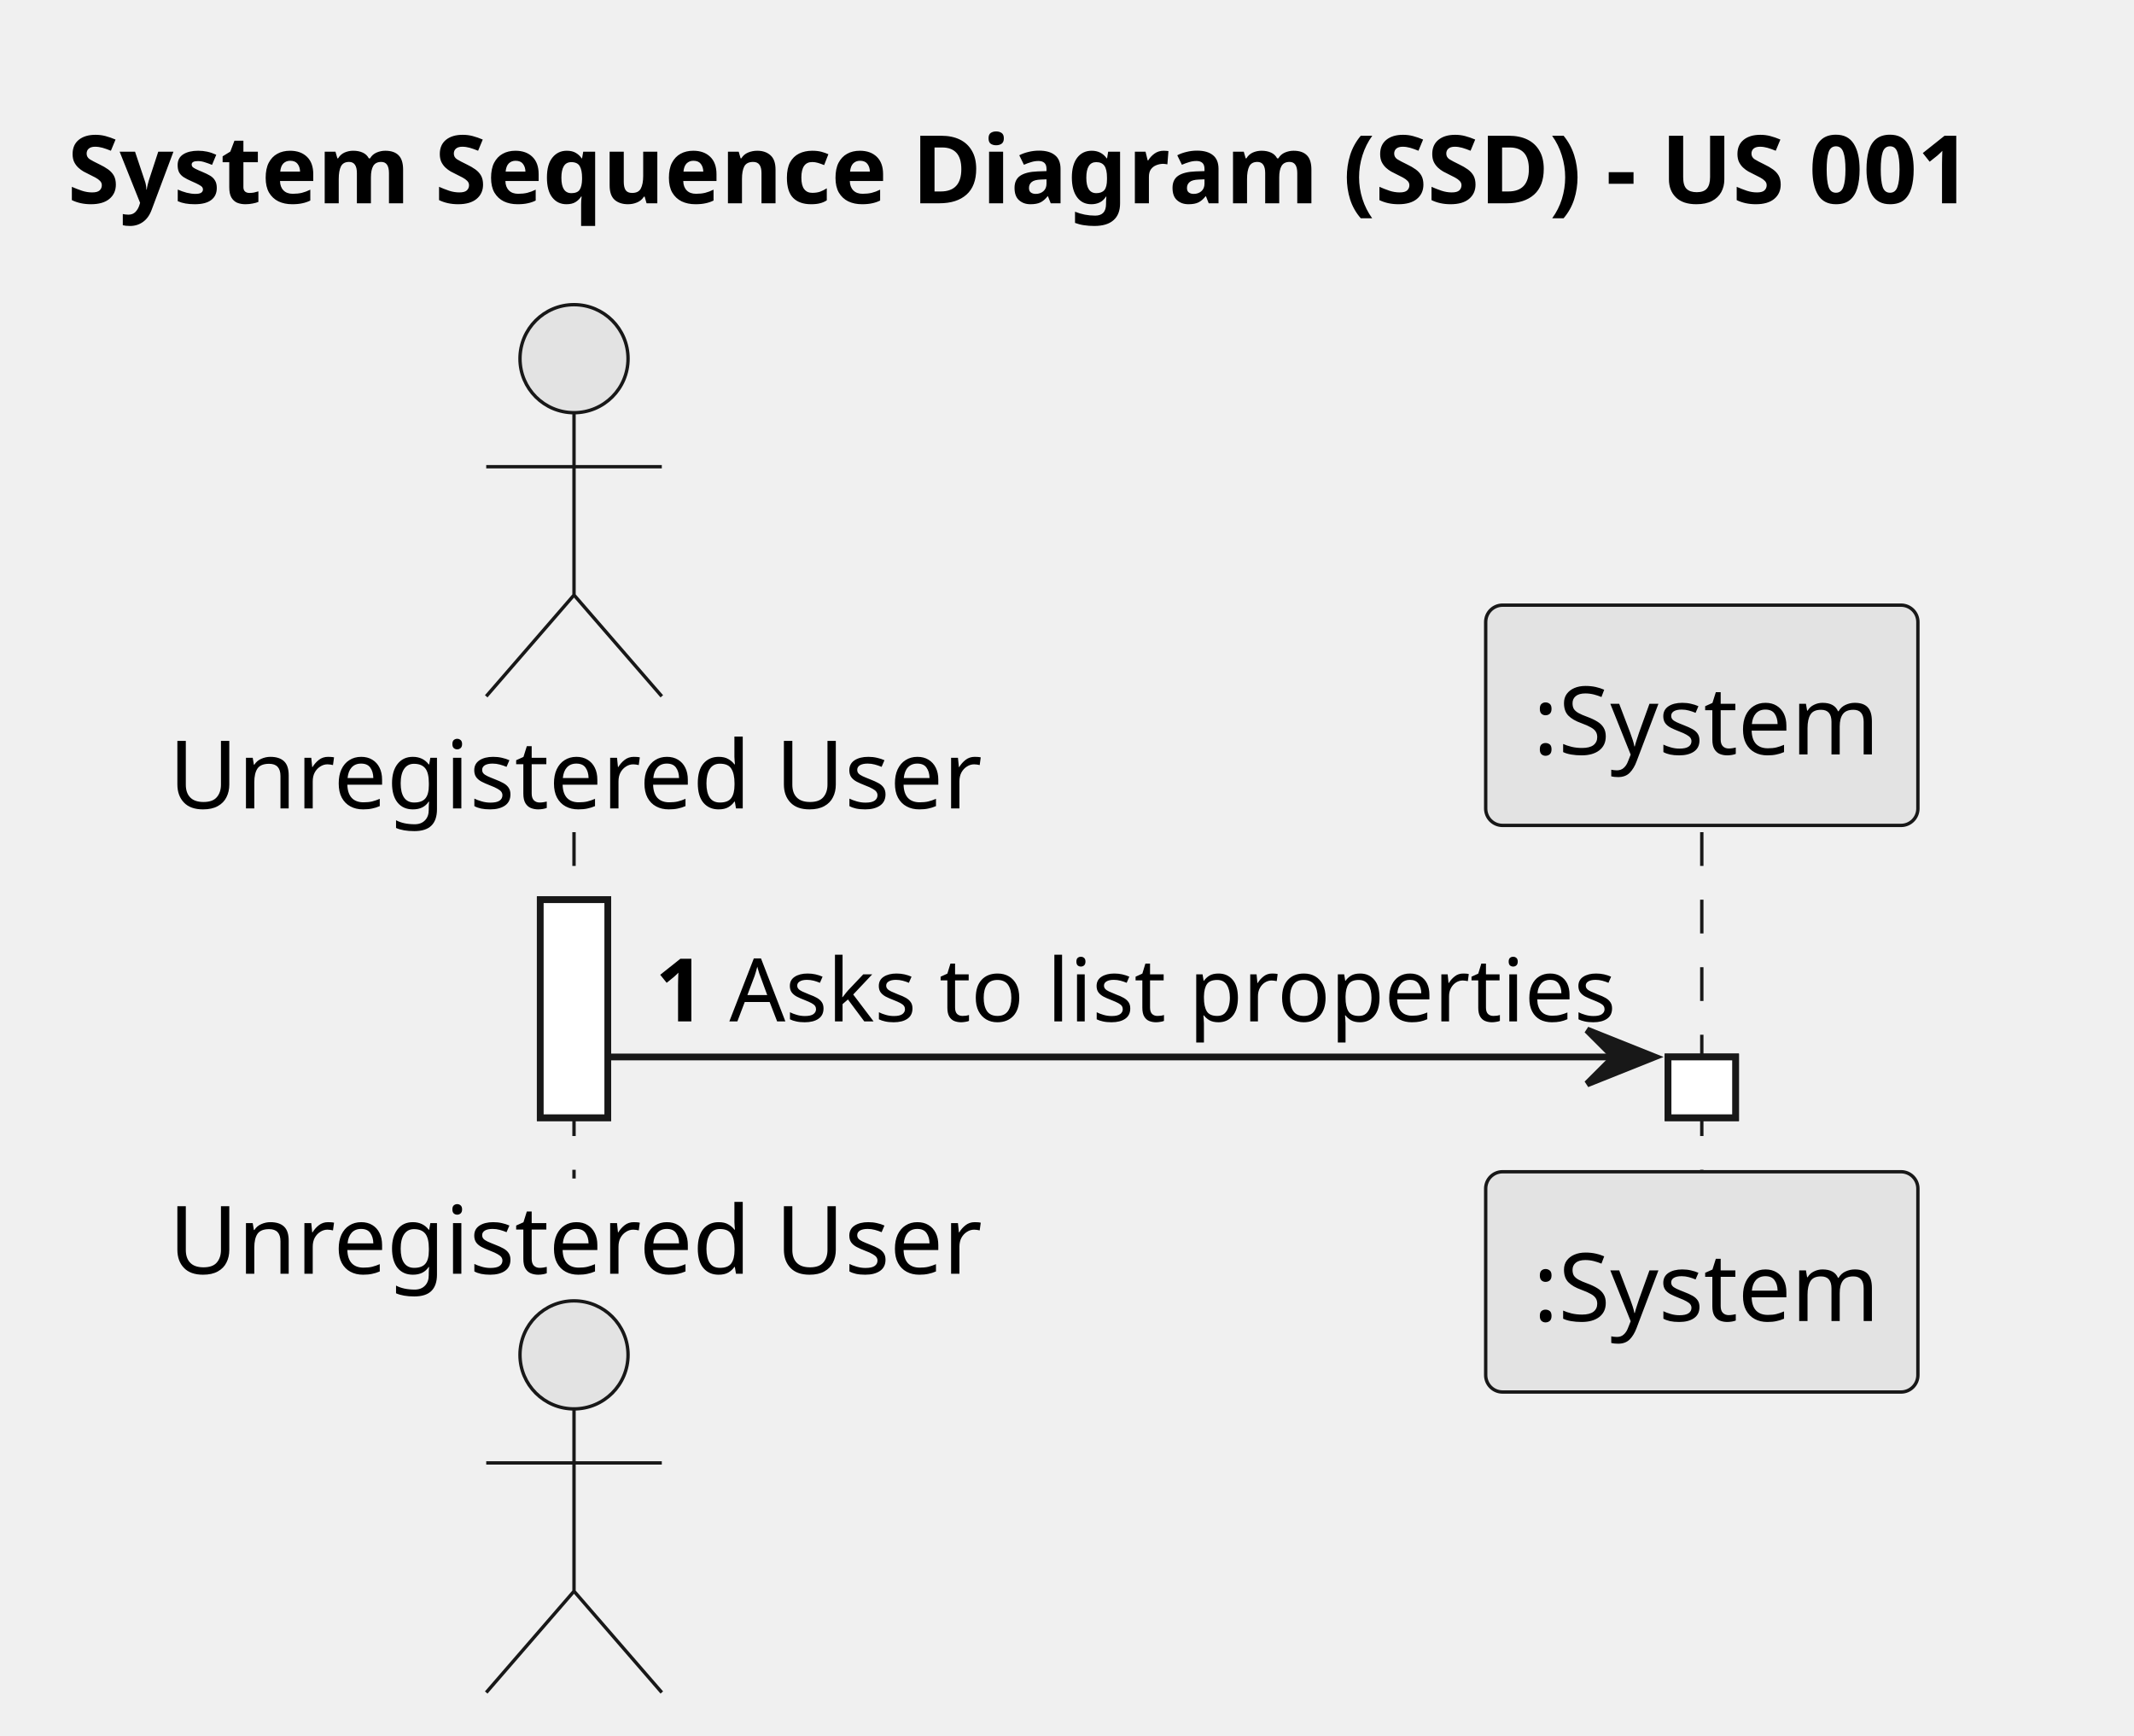
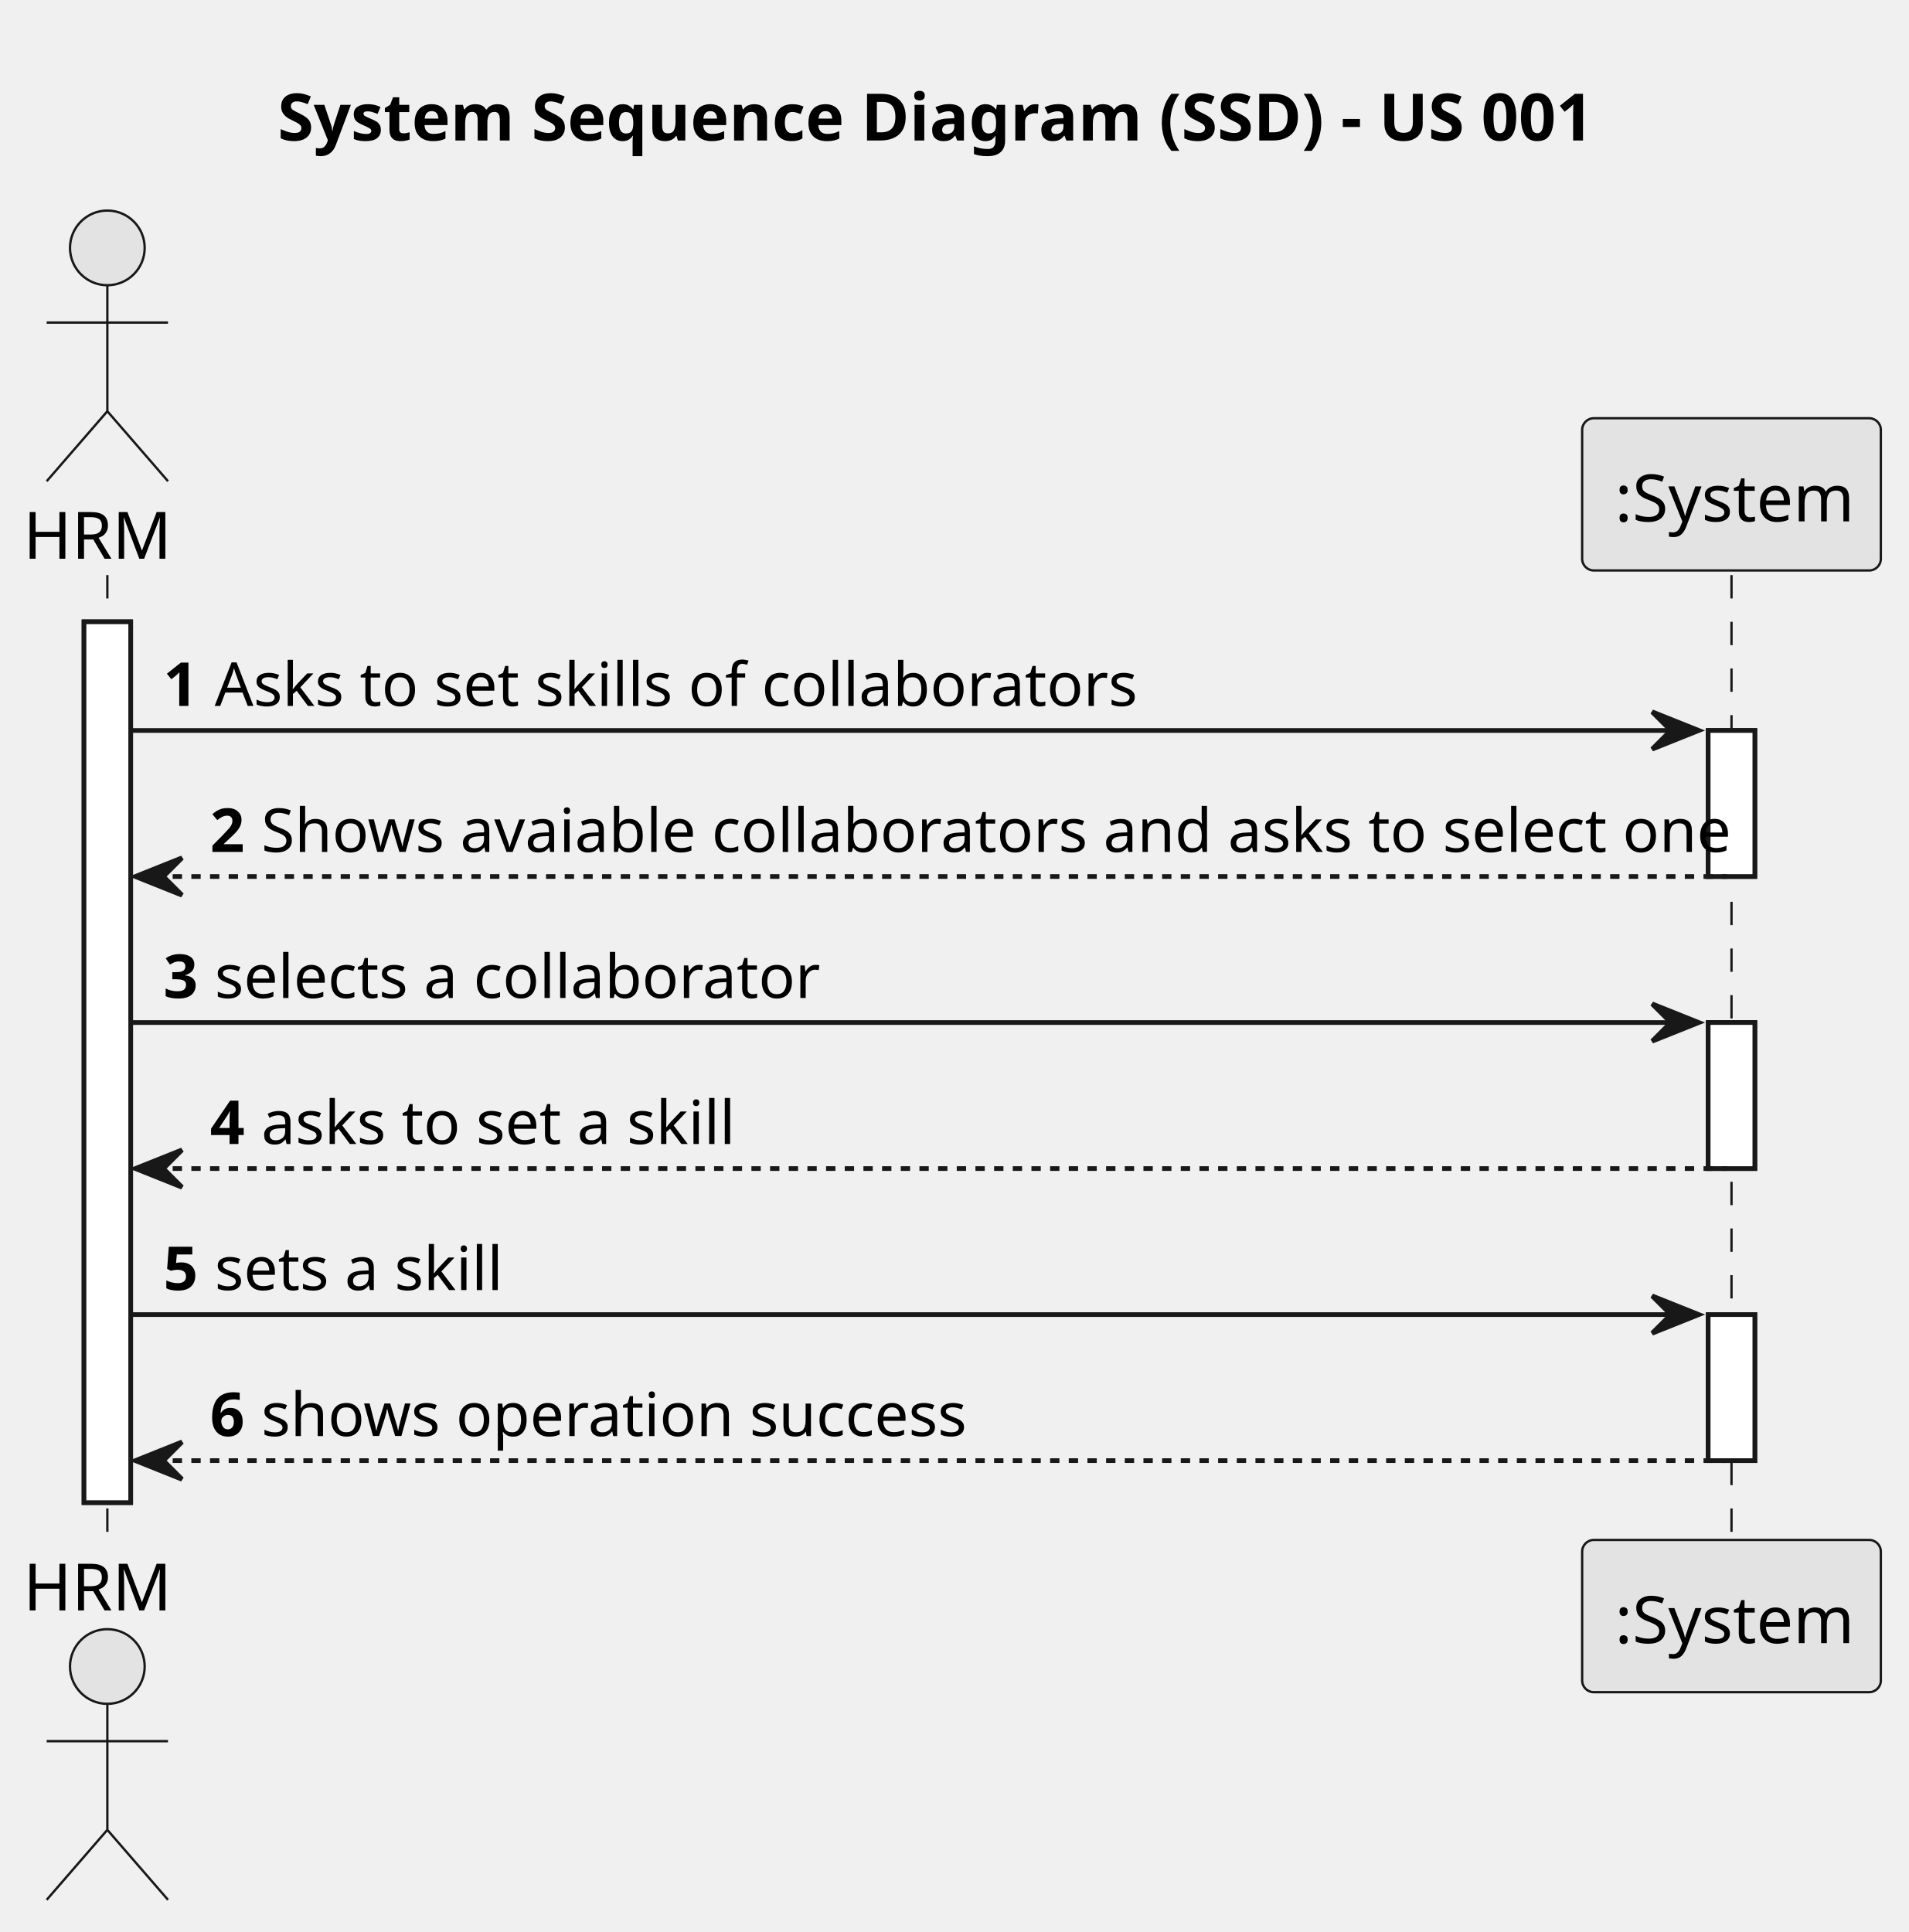
- <svg xmlns="http://www.w3.org/2000/svg" contentStyleType="text/css" height="257px" preserveAspectRatio="none" style="width:316px;height:257px;background:#FFFFFF;" version="1.1" viewBox="0 0 316 257" width="316px" zoomAndPan="magnify">
+ <svg xmlns="http://www.w3.org/2000/svg" contentStyleType="text/css" height="414px" preserveAspectRatio="none" style="width:409px;height:414px;background:#FFFFFF;" version="1.1" viewBox="0 0 409 414" width="409px" zoomAndPan="magnify">
  <defs />
  <g>
-     <text fill="#000000" font-family="sans-serif" font-size="14" font-weight="bold" lengthAdjust="spacing" textLength="288" x="10" y="30.107">System Sequence Diagram (SSD) - US 001</text>
-     <rect fill="#FFFFFF" height="32.291" style="stroke:#181818;stroke-width:1.0;" width="10" x="80" y="133.242" />
-     <rect fill="#FFFFFF" height="9" style="stroke:#181818;stroke-width:1.0;" width="10" x="247" y="156.533" />
-     <line style="stroke:#181818;stroke-width:0.5;stroke-dasharray:5.0,5.0;" x1="85" x2="85" y1="123.242" y2="174.533" />
-     <line style="stroke:#181818;stroke-width:0.5;stroke-dasharray:5.0,5.0;" x1="252" x2="252" y1="123.242" y2="174.533" />
-     <text fill="#000000" font-family="sans-serif" font-size="14" lengthAdjust="spacing" textLength="114" x="25" y="119.728">Unregistered User</text>
-     <ellipse cx="85" cy="53.121" fill="#E3E3E3" rx="8" ry="8" style="stroke:#181818;stroke-width:0.5;" />
-     <path d="M85,61.121 L85,88.121 M72,69.121 L98,69.121 M85,88.121 L72,103.121 M85,88.121 L98,103.121 " fill="none" style="stroke:#181818;stroke-width:0.5;" />
-     <text fill="#000000" font-family="sans-serif" font-size="14" lengthAdjust="spacing" textLength="114" x="25" y="188.641">Unregistered User</text>
-     <ellipse cx="85" cy="200.654" fill="#E3E3E3" rx="8" ry="8" style="stroke:#181818;stroke-width:0.5;" />
-     <path d="M85,208.654 L85,235.654 M72,216.654 L98,216.654 M85,235.654 L72,250.654 M85,235.654 L98,250.654 " fill="none" style="stroke:#181818;stroke-width:0.5;" />
-     <rect fill="#E3E3E3" height="32.621" rx="2.5" ry="2.5" style="stroke:#181818;stroke-width:0.5;" width="64" x="220" y="89.621" />
-     <text fill="#000000" font-family="sans-serif" font-size="14" lengthAdjust="spacing" textLength="50" x="227" y="111.728">:System</text>
-     <rect fill="#E3E3E3" height="32.621" rx="2.5" ry="2.5" style="stroke:#181818;stroke-width:0.5;" width="64" x="220" y="173.533" />
-     <text fill="#000000" font-family="sans-serif" font-size="14" lengthAdjust="spacing" textLength="50" x="227" y="195.641">:System</text>
-     <rect fill="#FFFFFF" height="32.291" style="stroke:#181818;stroke-width:1.0;" width="10" x="80" y="133.242" />
-     <rect fill="#FFFFFF" height="9" style="stroke:#181818;stroke-width:1.0;" width="10" x="247" y="156.533" />
-     <polygon fill="#181818" points="235,152.533,245,156.533,235,160.533,239,156.533" style="stroke:#181818;stroke-width:1.0;" />
-     <line style="stroke:#181818;stroke-width:1.0;" x1="90" x2="241" y1="156.533" y2="156.533" />
-     <text fill="#000000" font-family="sans-serif" font-size="13" font-weight="bold" lengthAdjust="spacing" textLength="7" x="97" y="151.27">1</text>
-     <text fill="#000000" font-family="sans-serif" font-size="13" lengthAdjust="spacing" textLength="127" x="108" y="151.27">Asks to list properties</text>
+     <text fill="#000000" font-family="sans-serif" font-size="14" font-weight="bold" lengthAdjust="spacing" textLength="288" x="59.5" y="30.107">System Sequence Diagram (SSD) - US 001</text>
+     <rect fill="#FFFFFF" height="188.746" style="stroke:#181818;stroke-width:1.0;" width="10" x="18" y="133.242" />
+     <rect fill="#FFFFFF" height="31.291" style="stroke:#181818;stroke-width:1.0;" width="10" x="366" y="156.533" />
+     <rect fill="#FFFFFF" height="31.291" style="stroke:#181818;stroke-width:1.0;" width="10" x="366" y="219.115" />
+     <rect fill="#FFFFFF" height="31.291" style="stroke:#181818;stroke-width:1.0;" width="10" x="366" y="281.697" />
+     <line style="stroke:#181818;stroke-width:0.5;stroke-dasharray:5.0,5.0;" x1="23" x2="23" y1="123.242" y2="330.988" />
+     <line style="stroke:#181818;stroke-width:0.5;stroke-dasharray:5.0,5.0;" x1="371" x2="371" y1="123.242" y2="330.988" />
+     <text fill="#000000" font-family="sans-serif" font-size="14" lengthAdjust="spacing" textLength="30" x="5" y="119.728">HRM</text>
+     <ellipse cx="23" cy="53.121" fill="#E3E3E3" rx="8" ry="8" style="stroke:#181818;stroke-width:0.5;" />
+     <path d="M23,61.121 L23,88.121 M10,69.121 L36,69.121 M23,88.121 L10,103.121 M23,88.121 L36,103.121 " fill="none" style="stroke:#181818;stroke-width:0.5;" />
+     <text fill="#000000" font-family="sans-serif" font-size="14" lengthAdjust="spacing" textLength="30" x="5" y="345.096">HRM</text>
+     <ellipse cx="23" cy="357.109" fill="#E3E3E3" rx="8" ry="8" style="stroke:#181818;stroke-width:0.5;" />
+     <path d="M23,365.109 L23,392.109 M10,373.109 L36,373.109 M23,392.109 L10,407.109 M23,392.109 L36,407.109 " fill="none" style="stroke:#181818;stroke-width:0.5;" />
+     <rect fill="#E3E3E3" height="32.621" rx="2.5" ry="2.5" style="stroke:#181818;stroke-width:0.5;" width="64" x="339" y="89.621" />
+     <text fill="#000000" font-family="sans-serif" font-size="14" lengthAdjust="spacing" textLength="50" x="346" y="111.728">:System</text>
+     <rect fill="#E3E3E3" height="32.621" rx="2.5" ry="2.5" style="stroke:#181818;stroke-width:0.5;" width="64" x="339" y="329.988" />
+     <text fill="#000000" font-family="sans-serif" font-size="14" lengthAdjust="spacing" textLength="50" x="346" y="352.096">:System</text>
+     <rect fill="#FFFFFF" height="188.746" style="stroke:#181818;stroke-width:1.0;" width="10" x="18" y="133.242" />
+     <rect fill="#FFFFFF" height="31.291" style="stroke:#181818;stroke-width:1.0;" width="10" x="366" y="156.533" />
+     <rect fill="#FFFFFF" height="31.291" style="stroke:#181818;stroke-width:1.0;" width="10" x="366" y="219.115" />
+     <rect fill="#FFFFFF" height="31.291" style="stroke:#181818;stroke-width:1.0;" width="10" x="366" y="281.697" />
+     <polygon fill="#181818" points="354,152.533,364,156.533,354,160.533,358,156.533" style="stroke:#181818;stroke-width:1.0;" />
+     <line style="stroke:#181818;stroke-width:1.0;" x1="28" x2="360" y1="156.533" y2="156.533" />
+     <text fill="#000000" font-family="sans-serif" font-size="13" font-weight="bold" lengthAdjust="spacing" textLength="7" x="35" y="151.27">1</text>
+     <text fill="#000000" font-family="sans-serif" font-size="13" lengthAdjust="spacing" textLength="193" x="46" y="151.27">Asks to set skills of collaborators</text>
+     <polygon fill="#181818" points="39,183.824,29,187.824,39,191.824,35,187.824" style="stroke:#181818;stroke-width:1.0;" />
+     <line style="stroke:#181818;stroke-width:1.0;stroke-dasharray:2.0,2.0;" x1="33" x2="370" y1="187.824" y2="187.824" />
+     <text fill="#000000" font-family="sans-serif" font-size="13" font-weight="bold" lengthAdjust="spacing" textLength="7" x="45" y="182.561">2</text>
+     <text fill="#000000" font-family="sans-serif" font-size="13" lengthAdjust="spacing" textLength="303" x="56" y="182.561">Shows avaiable collaborators and asks to select one</text>
+     <polygon fill="#181818" points="354,215.115,364,219.115,354,223.115,358,219.115" style="stroke:#181818;stroke-width:1.0;" />
+     <line style="stroke:#181818;stroke-width:1.0;" x1="28" x2="360" y1="219.115" y2="219.115" />
+     <text fill="#000000" font-family="sans-serif" font-size="13" font-weight="bold" lengthAdjust="spacing" textLength="7" x="35" y="213.852">3</text>
+     <text fill="#000000" font-family="sans-serif" font-size="13" lengthAdjust="spacing" textLength="124" x="46" y="213.852">selects a collaborator</text>
+     <polygon fill="#181818" points="39,246.406,29,250.406,39,254.406,35,250.406" style="stroke:#181818;stroke-width:1.0;" />
+     <line style="stroke:#181818;stroke-width:1.0;stroke-dasharray:2.0,2.0;" x1="33" x2="370" y1="250.406" y2="250.406" />
+     <text fill="#000000" font-family="sans-serif" font-size="13" font-weight="bold" lengthAdjust="spacing" textLength="7" x="45" y="245.144">4</text>
+     <text fill="#000000" font-family="sans-serif" font-size="13" lengthAdjust="spacing" textLength="103" x="56" y="245.144">asks to set a skill</text>
+     <polygon fill="#181818" points="354,277.697,364,281.697,354,285.697,358,281.697" style="stroke:#181818;stroke-width:1.0;" />
+     <line style="stroke:#181818;stroke-width:1.0;" x1="28" x2="360" y1="281.697" y2="281.697" />
+     <text fill="#000000" font-family="sans-serif" font-size="13" font-weight="bold" lengthAdjust="spacing" textLength="7" x="35" y="276.435">5</text>
+     <text fill="#000000" font-family="sans-serif" font-size="13" lengthAdjust="spacing" textLength="63" x="46" y="276.435">sets a skill</text>
+     <polygon fill="#181818" points="39,308.988,29,312.988,39,316.988,35,312.988" style="stroke:#181818;stroke-width:1.0;" />
+     <line style="stroke:#181818;stroke-width:1.0;stroke-dasharray:2.0,2.0;" x1="33" x2="370" y1="312.988" y2="312.988" />
+     <text fill="#000000" font-family="sans-serif" font-size="13" font-weight="bold" lengthAdjust="spacing" textLength="7" x="45" y="307.726">6</text>
+     <text fill="#000000" font-family="sans-serif" font-size="13" lengthAdjust="spacing" textLength="147" x="56" y="307.726">shows operation success</text>
  </g>
</svg>
